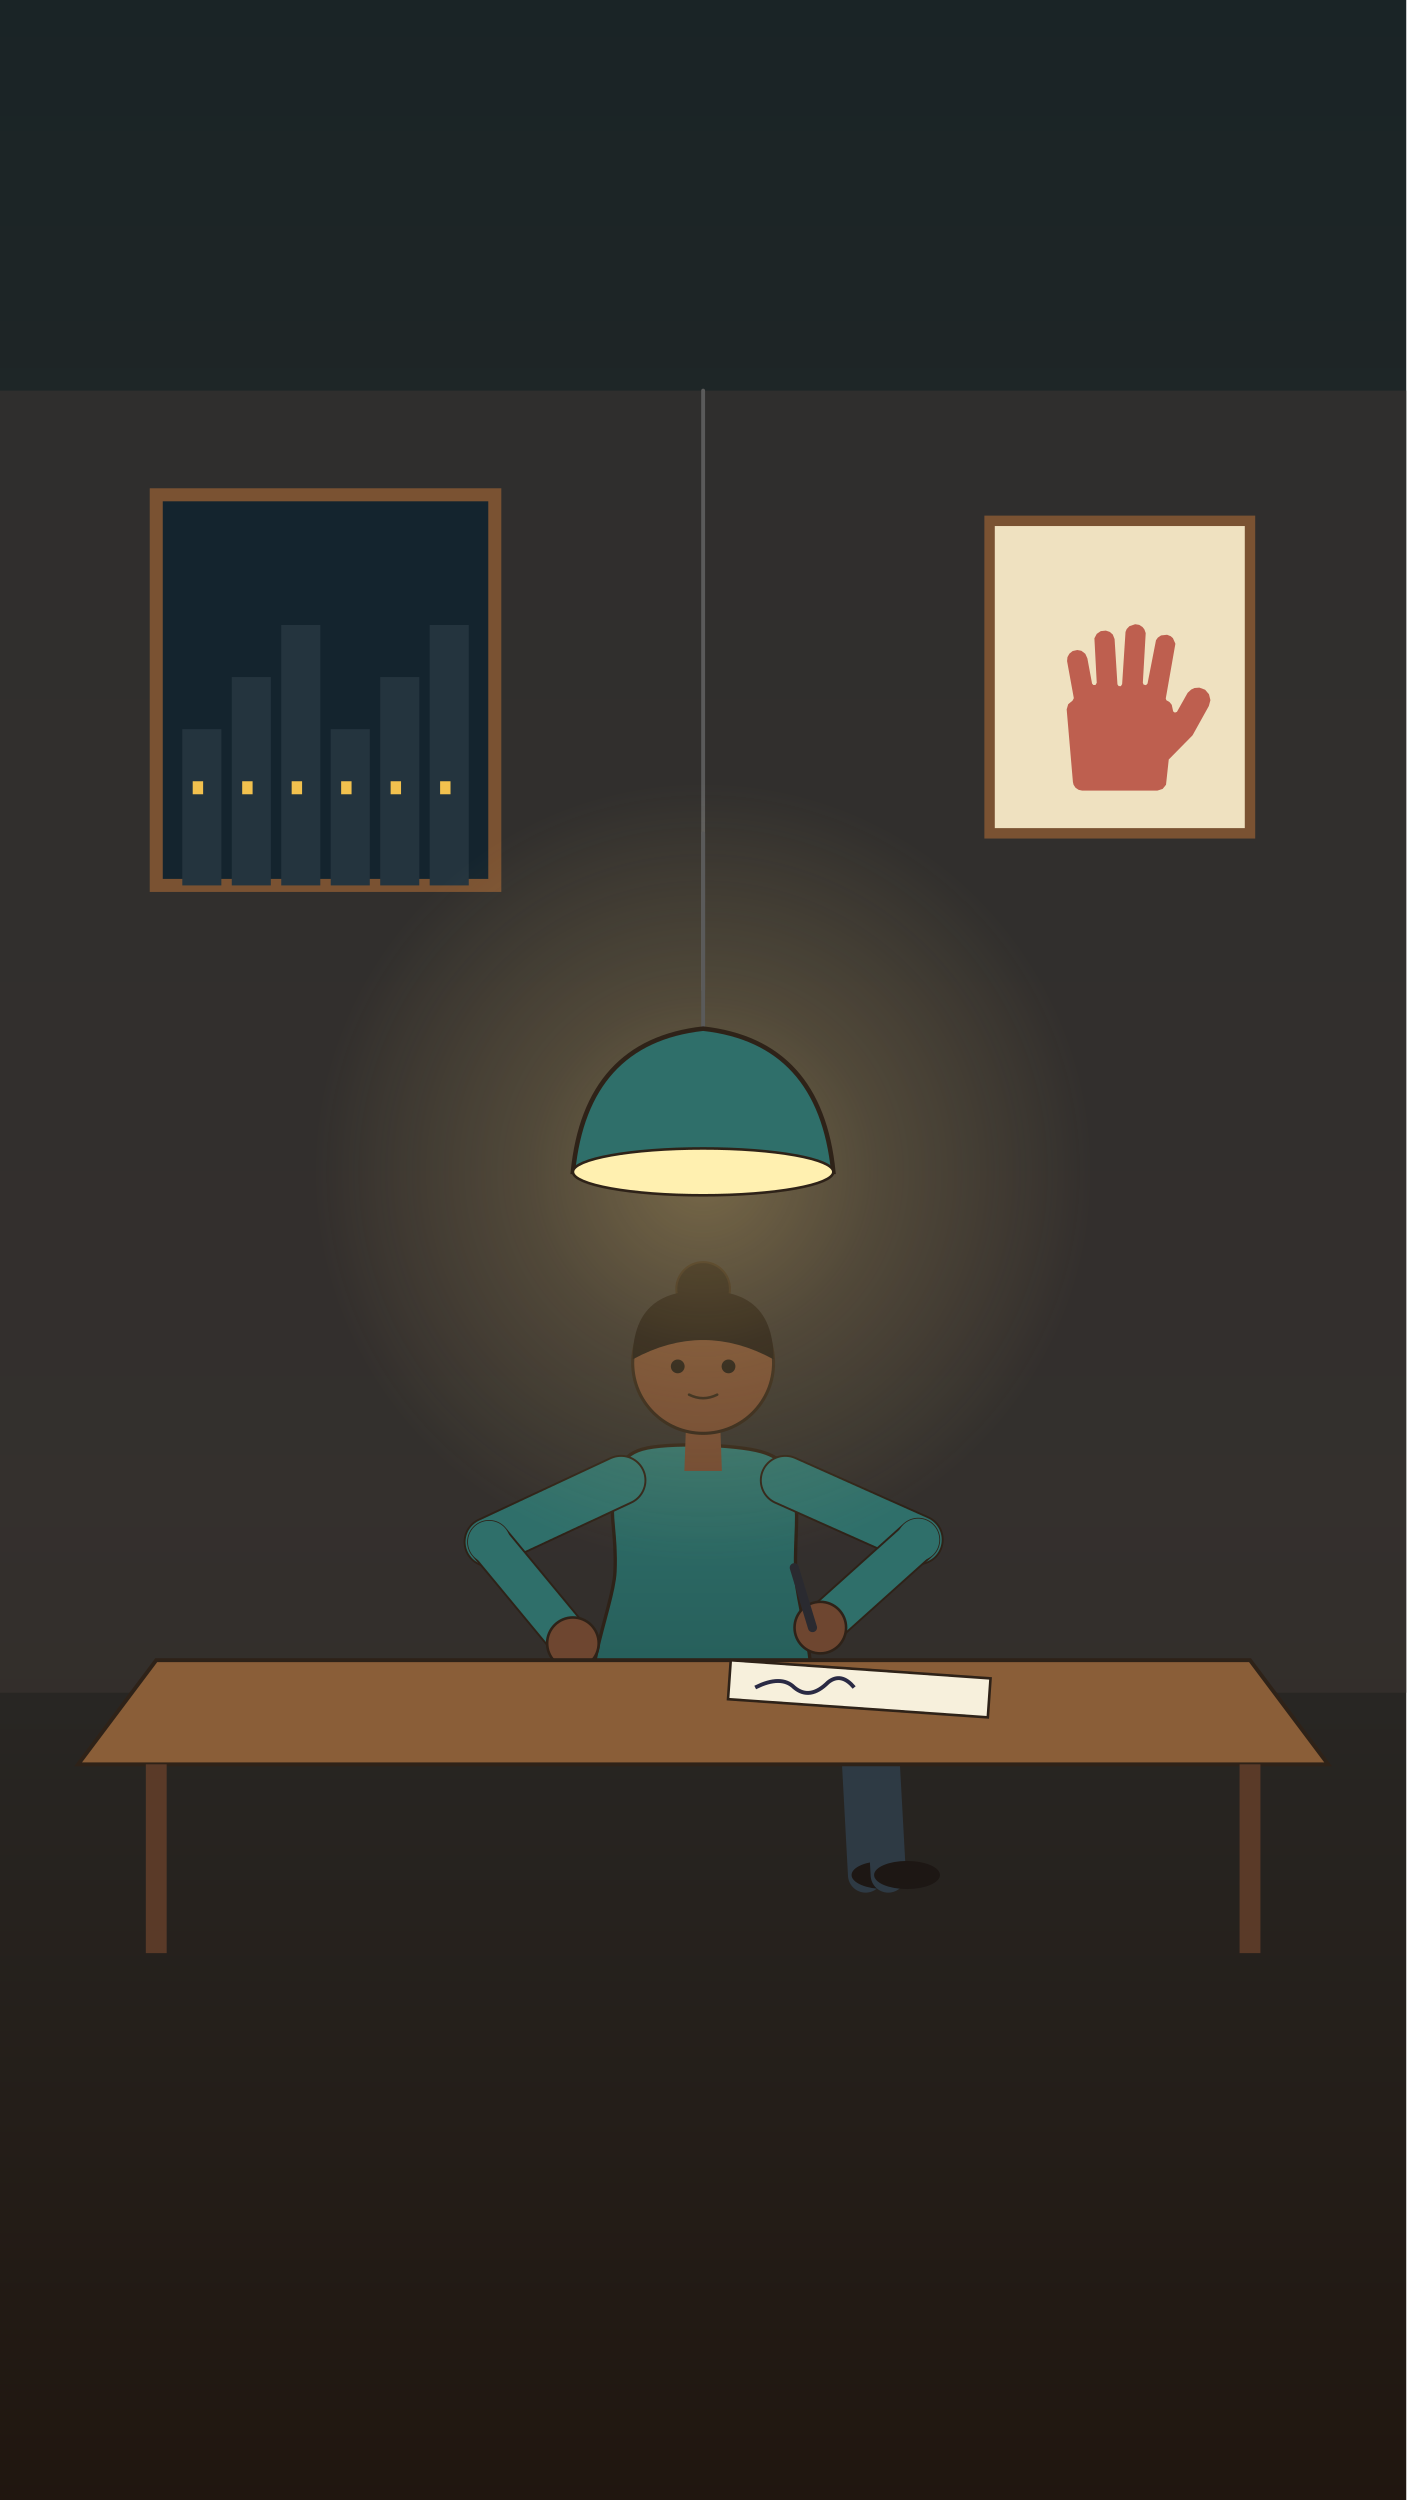
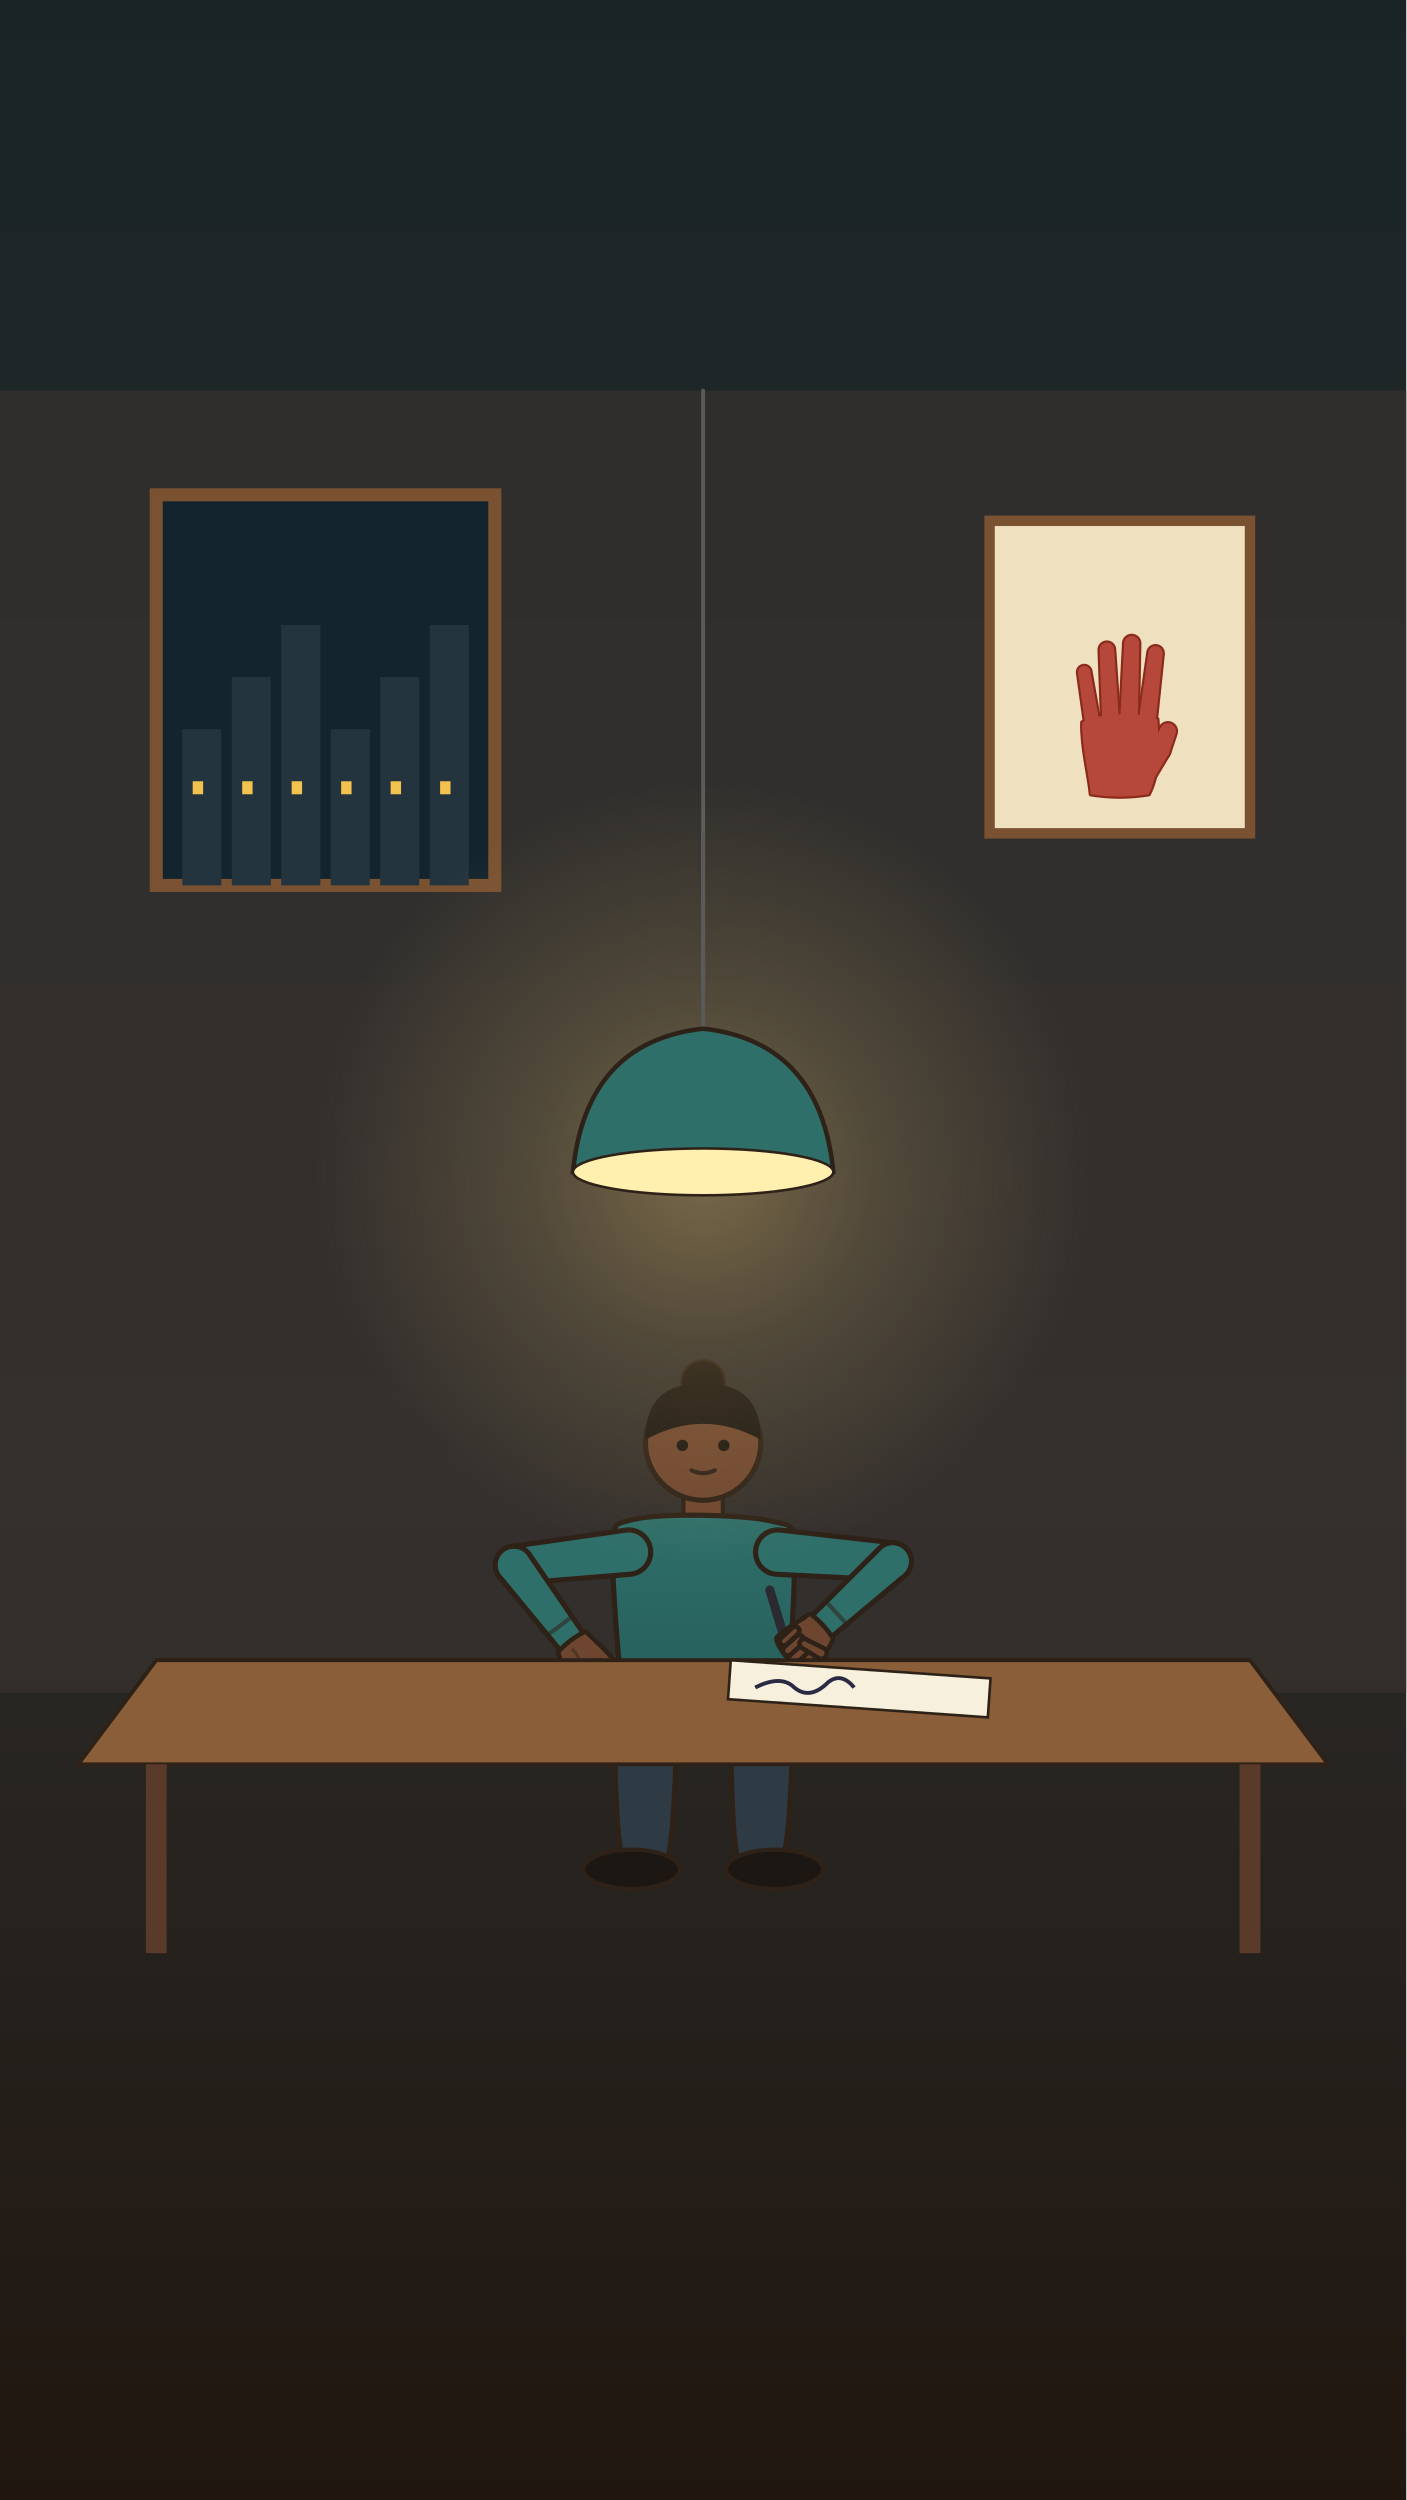
<svg xmlns="http://www.w3.org/2000/svg" viewBox="0 0 1080 1920" width="1080" height="1920">
  <defs>
    <linearGradient id="lg1" x1="0" y1="0" x2="0" y2="1">
      <stop offset="0" stop-color="#1a2426" />
      <stop offset="0.6" stop-color="#2a2a28" />
      <stop offset="1" stop-color="#20160f" />
    </linearGradient>
    <linearGradient id="lg2" x1="0" y1="0" x2="0" y2="1">
      <stop offset="0" stop-color="#2f6f6a" />
      <stop offset="1" stop-color="#245a56" />
    </linearGradient>
    <radialGradient id="rg3" cx="0.5" cy="0.5" r="0.5">
      <stop offset="0" stop-color="#f6d27a" stop-opacity="0.35" />
      <stop offset="0.45" stop-color="#f6d27a" stop-opacity="0.158" />
      <stop offset="1" stop-color="#f6d27a" stop-opacity="0" />
    </radialGradient>
  </defs>
  <rect x="0" y="0" width="1080" height="1920" fill="url(#lg1)" />
  <rect x="0" y="300" width="1080" height="1000" fill="#3a3430" opacity=".6" />
  <rect x="120" y="380" width="260" height="300" fill="#14242e" stroke="#7a5232" stroke-width="10" />
  <rect x="140" y="560" width="30" height="120" fill="#24343e" />
  <rect x="148" y="600" width="8" height="10" fill="#f2c14e" />
  <rect x="178" y="520" width="30" height="160" fill="#24343e" />
  <rect x="186" y="600" width="8" height="10" fill="#f2c14e" />
  <rect x="216" y="480" width="30" height="200" fill="#24343e" />
  <rect x="224" y="600" width="8" height="10" fill="#f2c14e" />
  <rect x="254" y="560" width="30" height="120" fill="#24343e" />
  <rect x="262" y="600" width="8" height="10" fill="#f2c14e" />
  <rect x="292" y="520" width="30" height="160" fill="#24343e" />
  <rect x="300" y="600" width="8" height="10" fill="#f2c14e" />
  <rect x="330" y="480" width="30" height="200" fill="#24343e" />
  <rect x="338" y="600" width="8" height="10" fill="#f2c14e" />
  <rect x="760" y="400" width="200" height="240" fill="#efe1c0" stroke="#7a5232" stroke-width="8" />
-   <path d="M823.7 538.1L820.4 540.8L819.2 544.8L824 600.6L824.5 602.7L826 605L828.4 606.6L831.2 607.2L888.8 607.2L892.9 605.9L895.5 602.7L897.6 583.3L915.9 564.7L928.4 542.2L929.6 537.7L928.5 533.2L925.5 529.7L921.1 528.1L917.3 528.4L914.8 529.6L912.1 532.1L903.9 546.7L902.3 547.3L901 546.4L899.9 541.3L898.2 539.2L895.8 537.8L895.3 536.5L902.7 494.4L900.8 490.1L899.1 488.6L896.3 487.5L891.7 488L889.2 489.7L887.8 491.7L881.3 525L880.1 526.2L878.3 525.8L877.7 524.4L879.9 486.2L878.9 483.4L877.4 481.5L874.9 479.9L871.8 479.4L867.4 480.9L865.3 483.1L864.4 485.3L861.8 525.4L860.8 527L859.1 526.9L858.2 525.6L856 490.8L854.6 487.3L852.3 485.3L849.3 484.3L845.4 484.7L842.3 486.8L840.5 490.2L842.3 524.4L841.3 526.1L839.7 526.1L838.7 525L835.1 505.6L833.5 502.1L830.5 499.8L827.4 499.2L823.8 500L821.3 502L819.8 504.7L819.5 507.7L824.7 536.2L823.7 538.1Z" fill="#b5483b" opacity=".85" />
+   <g transform="translate(860.0 610.0) rotate(0.00) scale(60.000)">
+     <g fill="#8a2a1a" stroke="#8a2a1a" stroke-width="0.056" stroke-linejoin="round">
+       <path d="M-0.370,0 C-0.111,0.04 0.111,0.04 0.370,0 C0.500,-0.25 0.510,-0.62 0.480,-0.960 C0.288,-1.050 -0.288,-1.050 -0.480,-0.920 C-0.490,-0.62 -0.390,-0.22 -0.370,0 Z" />
+       <path d="M0.462,-0.957 L0.549,-1.792 A0.092,0.092 0 0 0 0.366,-1.815 L0.248,-0.983 A0.107,0.107 0 0 0 0.462,-0.957 Z" />
+       <path d="M0.232,-0.996 L0.249,-1.936 A0.097,0.097 0 0 0 0.056,-1.943 L0.008,-1.004 A0.113,0.113 0 0 0 0.232,-0.996 Z" />
+       <path d="M-0.013,-0.986 L-0.073,-1.854 A0.092,0.092 0 0 0 -0.258,-1.844 L-0.227,-0.974 A0.107,0.107 0 0 0 -0.013,-0.986 Z" />
+       <path d="M-0.259,-0.914 L-0.378,-1.584 A0.08,0.08 0 0 0 -0.535,-1.559 L-0.441,-0.885 A0.092,0.092 0 0 0 -0.259,-0.914 Z" />
+       <path d="M0.452,-0.225 L0.616,-0.5 A0.117,0.117 0 0 0 0.421,-0.631 L0.228,-0.376 A0.135,0.135 0 0 0 0.452,-0.225 Z" />
+       <path d="M0.628,-0.521 L0.711,-0.768 A0.102,0.102 0 0 0 0.521,-0.845 L0.41,-0.609 A0.117,0.117 0 0 0 0.628,-0.521 Z" />
+     </g>
+     <g fill="#b5483b" stroke="none">
+       <path d="M-0.370,0 C-0.111,0.04 0.111,0.04 0.370,0 C0.500,-0.25 0.510,-0.62 0.480,-0.960 C0.288,-1.050 -0.288,-1.050 -0.480,-0.920 C-0.490,-0.62 -0.390,-0.22 -0.370,0 Z" />
+       <path d="M0.462,-0.957 L0.549,-1.792 A0.092,0.092 0 0 0 0.366,-1.815 L0.248,-0.983 A0.107,0.107 0 0 0 0.462,-0.957 Z" />
+       <path d="M0.232,-0.996 L0.249,-1.936 A0.097,0.097 0 0 0 0.056,-1.943 L0.008,-1.004 A0.113,0.113 0 0 0 0.232,-0.996 Z" />
+       <path d="M-0.013,-0.986 L-0.073,-1.854 A0.092,0.092 0 0 0 -0.258,-1.844 L-0.227,-0.974 A0.107,0.107 0 0 0 -0.013,-0.986 Z" />
+       <path d="M-0.259,-0.914 L-0.378,-1.584 A0.08,0.08 0 0 0 -0.535,-1.559 L-0.441,-0.885 A0.092,0.092 0 0 0 -0.259,-0.914 Z" />
+       <path d="M0.452,-0.225 L0.616,-0.5 A0.117,0.117 0 0 0 0.421,-0.631 L0.228,-0.376 A0.135,0.135 0 0 0 0.452,-0.225 Z" />
+       <path d="M0.628,-0.521 L0.711,-0.768 A0.102,0.102 0 0 0 0.521,-0.845 L0.41,-0.609 A0.117,0.117 0 0 0 0.628,-0.521 Z" />
+     </g>
+   </g>
  <g id="mv-breathe-kid32">
-     <path d="M518.4 1299.3L657.6 1306.5L664.8 1440" fill="none" stroke="#2e3a44" stroke-width="27.1" stroke-linecap="round" stroke-linejoin="round" />
-     <ellipse cx="679.3" cy="1440" rx="25.3" ry="10.8" fill="#1d1714" />
-     <path d="M561.6 1299.3L674.9 1306.5L682.2 1440" fill="none" stroke="#2e3a44" stroke-width="27.1" stroke-linecap="round" stroke-linejoin="round" />
-     <ellipse cx="696.6" cy="1440" rx="25.3" ry="10.8" fill="#1d1714" />
-     <path d="M493.2 1113C512.1 1107.5 565.2 1109.4 584.6 1114.9C604 1120.4 605.2 1130.6 609.6 1146C614 1161.4 610.4 1177.8 611 1207.3C611.5 1236.9 637.6 1304.1 612.9 1323.2C588.3 1342.3 486.6 1341.3 463.1 1321.9C439.7 1302.6 470.9 1236.1 472.3 1207.1C473.6 1178.1 467.9 1163.6 471.4 1147.9C474.9 1132.2 474.3 1118.6 493.2 1113Z" fill="url(#lg2)" stroke="#2e2218" stroke-width="2.6" stroke-linejoin="round" />
-     <g id="mv-chain-kid32L-1" data-pivot="603.1 1136.9" data-amp="5.4" data-per="1">
-       <line x1="603.1" y1="1136.9" x2="705.2" y2="1182.5" stroke="#2e2218" stroke-width="39.1" stroke-linecap="round" />
-       <line x1="603.1" y1="1136.9" x2="705.2" y2="1182.5" stroke="#2f6f6a" stroke-width="36.1" stroke-linecap="round" />
-       <g id="mv-chain-kid32L-2" data-pivot="705.2 1182.5" data-amp="9" data-per="1">
-         <line x1="705.2" y1="1182.5" x2="630" y2="1250" stroke="#2e2218" stroke-width="33.7" stroke-linecap="round" />
-         <line x1="705.2" y1="1182.5" x2="630" y2="1250" stroke="#2f6f6a" stroke-width="30.7" stroke-linecap="round" />
-         <circle cx="705.2" cy="1182.5" r="16.2" fill="#2f6f6a" />
-         <circle cx="630" cy="1250" r="19.8" fill="#6e4630" stroke="#2e2218" stroke-width="2" />
-         <line x1="624" y1="1250" x2="610" y2="1204" stroke="#2a2a30" stroke-width="7" stroke-linecap="round" />
+     <path d="M475.5 1298.4C484.2 1291.7 516.9 1291.9 524.3 1298.4C531.8 1305 522.4 1315.4 520.2 1337.6C518.1 1359.8 518.1 1416 511.3 1431.5C504.5 1447.1 485.8 1446.4 479.3 1430.8C472.7 1415.3 472.6 1360.2 472 1338.1C471.3 1316 466.7 1305 475.5 1298.4Z" fill="#2e3a44" stroke="#2e2218" stroke-width="4" stroke-linejoin="round" />
+     <ellipse cx="485.1" cy="1435.6" rx="37.2" ry="15.1" fill="#1d1714" stroke="#2e2218" stroke-width="3.2" />
+     <path d="M555.2 1298.4C562.4 1291.7 595.1 1291.9 604 1298.4C613 1305 609.5 1315.4 608.8 1337.6C608.1 1359.8 606.7 1416 599.9 1431.5C593 1447.1 574.4 1446.4 567.8 1430.8C561.3 1415.3 562.6 1360.2 560.5 1338.1C558.4 1316 547.9 1305 555.2 1298.4Z" fill="#2e3a44" stroke="#2e2218" stroke-width="4" stroke-linejoin="round" />
+     <ellipse cx="594.9" cy="1435.6" rx="37.2" ry="15.1" fill="#1d1714" stroke="#2e2218" stroke-width="3.2" />
+     <path d="M524.9 1134.5L524.9 1178.7L555.1 1178.7L555.1 1134.5Z" fill="#6e4630" stroke="#2e2218" stroke-width="3.2" />
+     <path d="M487.5 1166.7C507.5 1161.9 570.7 1163.1 591 1167.9C611.4 1172.6 607.8 1168.6 609.7 1195.3C611.7 1222.1 604 1307.4 602.5 1328.1C601 1348.9 621.7 1321.2 600.7 1319.6C579.8 1318 496.9 1317.3 476.7 1318.7C456.5 1320.1 480.6 1348.4 479.6 1328C478.6 1307.6 469.6 1223.5 470.9 1196.6C472.2 1169.7 467.5 1171.4 487.5 1166.7Z" fill="url(#lg2)" stroke="#2e2218" stroke-width="4" stroke-linejoin="round" />
+     <g id="mv-nod-kid32">
+       <circle cx="540" cy="1107.9" r="44.3" fill="#6e4630" stroke="#2e2218" stroke-width="4" />
+       <circle cx="540" cy="1061.4" r="16.8" fill="#1d1714" stroke="#2e2218" stroke-width="1.6" />
+       <path d="M495.7 1105.7Q495.7 1061.4 540 1062.7Q584.3 1061.4 584.3 1105.7Q540 1081.3 495.7 1105.7Z" fill="#1d1714" />
+       <circle cx="524.1" cy="1110.1" r="4.4" fill="#1d1714" />
+       <circle cx="555.9" cy="1110.1" r="4.4" fill="#1d1714" />
+       <path d="M531.1 1129.2Q540 1133.6 548.9 1129.2" fill="none" stroke="#2e2218" stroke-width="3.2" stroke-linecap="round" />
+     </g>
+     <g class="mv mv-limb-kid32L-1" data-pivot="597.3 1192.0">
+       <path d="M596.077,1207.038 L684.565,1211.522 A12.345,12.345 0 0 0 686.568,1186.913 L598.52,1177.026 A15.055,15.055 0 0 0 596.077,1207.038 Z" fill="#2e2218" stroke="#2e2218" stroke-width="7.97" stroke-linejoin="round" />
+       <path d="M596.077,1207.038 L684.565,1211.522 A12.345,12.345 0 0 0 686.568,1186.913 L598.52,1177.026 A15.055,15.055 0 0 0 596.077,1207.038 Z" fill="#2f6f6a" stroke="none" />
+       <g class="mv mv-limb-kid32L-2" data-pivot="685.6 1199.2">
+         <line x1="605.2" y1="1267.2" x2="591.2" y2="1221.2" stroke="#2a2a30" stroke-width="7" stroke-linecap="round" />
+         <path d="M677.238,1190.105 L627.845,1239.372 A9.299,9.299 0 0 0 640.392,1253.1 L693.895,1208.33 A12.345,12.345 0 0 0 677.238,1190.105 Z" fill="#2e2218" stroke="#2e2218" stroke-width="7.97" stroke-linejoin="round" />
+         <path d="M677.238,1190.105 L627.845,1239.372 A9.299,9.299 0 0 0 640.392,1253.1 L693.895,1208.33 A12.345,12.345 0 0 0 677.238,1190.105 Z" fill="#2f6f6a" stroke="none" />
+         <circle cx="685.6" cy="1199.2" r="12.3" fill="#2f6f6a" stroke="none" />
+         <path d="M635.5,1231.2 L649.3,1246.3" stroke="#2e2218" stroke-width="3.19" stroke-linecap="round" opacity=".55" />
+         <g transform="translate(630.0 1250.0) rotate(227.58) scale(31.882)">
+           <g fill="#2e2218" stroke="#2e2218" stroke-width="0.225" stroke-linejoin="round">
+             <path d="M0.370,0 C0.111,0.04 -0.111,0.04 -0.370,0 C-0.500,-0.25 -0.510,-0.62 -0.480,-0.960 C-0.288,-1.050 0.288,-1.050 0.480,-0.920 C0.490,-0.62 0.390,-0.22 0.370,0 Z" />
+           </g>
+           <g fill="#6e4630" stroke="none">
+             <path d="M0.370,0 C0.111,0.04 -0.111,0.04 -0.370,0 C-0.500,-0.25 -0.510,-0.62 -0.480,-0.960 C-0.288,-1.050 0.288,-1.050 0.480,-0.920 C0.490,-0.62 0.390,-0.22 0.370,0 Z" />
+           </g>
+           <path d="M-0.473,-0.94 L-0.473,-0.57 A0.118,0.118 0 0 0 -0.237,-0.57 L-0.237,-0.94 A0.118,0.118 0 0 0 -0.473,-0.94 Z" fill="#6e4630" stroke="#2e2218" stroke-width="0.113" stroke-linejoin="round" />
+           <path d="M-0.244,-0.97 L-0.244,-0.6 A0.124,0.124 0 0 0 0.004,-0.6 L0.004,-0.97 A0.124,0.124 0 0 0 -0.244,-0.97 Z" fill="#6e4630" stroke="#2e2218" stroke-width="0.113" stroke-linejoin="round" />
+           <path d="M0.002,-0.95 L0.002,-0.58 A0.118,0.118 0 0 0 0.238,-0.58 L0.238,-0.95 A0.118,0.118 0 0 0 0.002,-0.95 Z" fill="#6e4630" stroke="#2e2218" stroke-width="0.113" stroke-linejoin="round" />
+           <path d="M0.248,-0.87 L0.248,-0.5 A0.102,0.102 0 0 0 0.452,-0.5 L0.452,-0.87 A0.102,0.102 0 0 0 0.248,-0.87 Z" fill="#6e4630" stroke="#2e2218" stroke-width="0.113" stroke-linejoin="round" />
+           <path d="M-0.427,-0.272 L0.016,-0.441 A0.115,0.115 0 0 0 -0.056,-0.659 L-0.513,-0.528 A0.135,0.135 0 0 0 -0.427,-0.272 Z" fill="#6e4630" stroke="#2e2218" stroke-width="0.113" stroke-linejoin="round" />
+         </g>
      </g>
    </g>
-     <g id="mv-chain-kid32R-1" data-pivot="476.9 1136.9" data-amp="1.2" data-per="1">
-       <line x1="476.9" y1="1136.9" x2="375.6" y2="1184.2" stroke="#2e2218" stroke-width="39.1" stroke-linecap="round" />
-       <line x1="476.9" y1="1136.9" x2="375.6" y2="1184.2" stroke="#2f6f6a" stroke-width="36.1" stroke-linecap="round" />
-       <g id="mv-chain-kid32R-2" data-pivot="375.6 1184.2" data-amp="2" data-per="1">
-         <line x1="375.6" y1="1184.2" x2="440" y2="1262" stroke="#2e2218" stroke-width="33.7" stroke-linecap="round" />
-         <line x1="375.6" y1="1184.2" x2="440" y2="1262" stroke="#2f6f6a" stroke-width="30.7" stroke-linecap="round" />
-         <circle cx="375.6" cy="1184.2" r="16.2" fill="#2f6f6a" />
-         <circle cx="440" cy="1262" r="19.8" fill="#6e4630" stroke="#2e2218" stroke-width="2" />
+     <g class="mv mv-limb-kid32R-1" data-pivot="482.7 1192.0">
+       <path d="M481.026,1177.07 L393.318,1189.618 A12.345,12.345 0 0 0 396.065,1214.155 L484.377,1206.994 A15.055,15.055 0 0 0 481.026,1177.07 Z" fill="#2e2218" stroke="#2e2218" stroke-width="7.97" stroke-linejoin="round" />
+       <path d="M481.026,1177.07 L393.318,1189.618 A12.345,12.345 0 0 0 396.065,1214.155 L484.377,1206.994 A15.055,15.055 0 0 0 481.026,1177.07 Z" fill="#2f6f6a" stroke="none" />
+       <g class="mv mv-limb-kid32R-2" data-pivot="394.7 1201.9">
+         <path d="M384.833,1209.317 L429.216,1263.141 A9.299,9.299 0 0 0 444.068,1251.948 L404.55,1194.456 A12.345,12.345 0 0 0 384.833,1209.317 Z" fill="#2e2218" stroke="#2e2218" stroke-width="7.97" stroke-linejoin="round" />
+         <path d="M384.833,1209.317 L429.216,1263.141 A9.299,9.299 0 0 0 444.068,1251.948 L404.55,1194.456 A12.345,12.345 0 0 0 384.833,1209.317 Z" fill="#2f6f6a" stroke="none" />
+         <circle cx="394.7" cy="1201.9" r="12.3" fill="#2f6f6a" stroke="none" />
+         <path d="M421.8,1254.8 L438.1,1242.5" stroke="#2e2218" stroke-width="3.19" stroke-linecap="round" opacity=".55" />
+         <g transform="translate(440.0 1262.0) rotate(142.99) scale(31.882)">
+           <g fill="#2e2218" stroke="#2e2218" stroke-width="0.225" stroke-linejoin="round">
+             <path d="M-0.370,0 C-0.111,0.04 0.111,0.04 0.370,0 C0.500,-0.25 0.510,-0.62 0.480,-0.960 C0.288,-1.050 -0.288,-1.050 -0.480,-0.920 C-0.490,-0.62 -0.390,-0.22 -0.370,0 Z" />
+             <path d="M0.463,-0.967 L0.469,-1.807 A0.092,0.092 0 0 0 0.285,-1.812 L0.247,-0.973 A0.107,0.107 0 0 0 0.463,-0.967 Z" />
+             <path d="M0.233,-0.999 L0.225,-1.939 A0.097,0.097 0 0 0 0.032,-1.941 L0.007,-1.001 A0.113,0.113 0 0 0 0.233,-0.999 Z" />
+             <path d="M-0.013,-0.981 L-0.035,-1.851 A0.092,0.092 0 0 0 -0.22,-1.849 L-0.228,-0.979 A0.107,0.107 0 0 0 -0.013,-0.981 Z" />
+             <path d="M-0.258,-0.902 L-0.288,-1.582 A0.08,0.08 0 0 0 -0.447,-1.578 L-0.443,-0.898 A0.092,0.092 0 0 0 -0.258,-0.902 Z" />
+             <path d="M0.465,-0.249 L0.569,-0.553 A0.117,0.117 0 0 0 0.351,-0.641 L0.215,-0.351 A0.135,0.135 0 0 0 0.465,-0.249 Z" />
+             <path d="M0.576,-0.576 L0.606,-0.835 A0.102,0.102 0 0 0 0.404,-0.871 L0.344,-0.617 A0.117,0.117 0 0 0 0.576,-0.576 Z" />
+           </g>
+           <g fill="#6e4630" stroke="none">
+             <path d="M-0.370,0 C-0.111,0.04 0.111,0.04 0.370,0 C0.500,-0.25 0.510,-0.62 0.480,-0.960 C0.288,-1.050 -0.288,-1.050 -0.480,-0.920 C-0.490,-0.62 -0.390,-0.22 -0.370,0 Z" />
+             <path d="M0.463,-0.967 L0.469,-1.807 A0.092,0.092 0 0 0 0.285,-1.812 L0.247,-0.973 A0.107,0.107 0 0 0 0.463,-0.967 Z" />
+             <path d="M0.233,-0.999 L0.225,-1.939 A0.097,0.097 0 0 0 0.032,-1.941 L0.007,-1.001 A0.113,0.113 0 0 0 0.233,-0.999 Z" />
+             <path d="M-0.013,-0.981 L-0.035,-1.851 A0.092,0.092 0 0 0 -0.22,-1.849 L-0.228,-0.979 A0.107,0.107 0 0 0 -0.013,-0.981 Z" />
+             <path d="M-0.258,-0.902 L-0.288,-1.582 A0.08,0.08 0 0 0 -0.447,-1.578 L-0.443,-0.898 A0.092,0.092 0 0 0 -0.258,-0.902 Z" />
+             <path d="M0.465,-0.249 L0.569,-0.553 A0.117,0.117 0 0 0 0.351,-0.641 L0.215,-0.351 A0.135,0.135 0 0 0 0.465,-0.249 Z" />
+             <path d="M0.576,-0.576 L0.606,-0.835 A0.102,0.102 0 0 0 0.404,-0.871 L0.344,-0.617 A0.117,0.117 0 0 0 0.576,-0.576 Z" />
+           </g>
+           <g fill="none" stroke="#2e2218" stroke-width="0.079" stroke-linecap="round" opacity=".45">
+             <path d="M-0.300,-0.70 Q0.000,-0.62 0.220,-0.74" />
+             <path d="M0.220,-0.52 Q0.050,-0.36 0.100,-0.12" />
+           </g>
+         </g>
      </g>
-     </g>
-     <g id="mv-nod-kid32">
-       <path d="M525.6 1129.7L527.4 1079.2L552.6 1079.2L554.4 1129.7Z" fill="#6e4630" />
-       <circle cx="540" cy="1046.7" r="54.1" fill="#6e4630" stroke="#2e2218" stroke-width="2.4" />
-       <circle cx="540" cy="989.9" r="20.6" fill="#1d1714" stroke="#2e2218" stroke-width="1.6" />
-       <path d="M485.9 1044Q485.9 989.9 540 991.5Q594.1 989.9 594.1 1044Q540 1014.3 485.9 1044Z" fill="#1d1714" />
-       <circle cx="520.5" cy="1049.4" r="5.3" fill="#1d1714" />
-       <circle cx="559.5" cy="1049.4" r="5.3" fill="#1d1714" />
-       <path d="M529.2 1071.1Q540 1076.5 550.8 1071.1" fill="none" stroke="#2e2218" stroke-width="2" stroke-linecap="round" />
    </g>
  </g>
  <path d="M120 1275L960 1275L1020 1355L60 1355Z" fill="#8a5e38" stroke="#2e2218" stroke-width="3" />
  <path d="M120 1355V1500M960 1355V1500" fill="none" stroke="#5a3a28" stroke-width="16" />
  <rect x="560" y="1282" width="200" height="30" fill="#f7f0dc" stroke="#2e2218" stroke-width="2" transform="rotate(4 660 1296)" />
  <path d="M580 1296q20 -10 30 0q12 10 26 -4q10 -8 20 4" fill="none" stroke="#2a2a44" stroke-width="3" />
  <line x1="540" y1="300" x2="540" y2="760" stroke="#5a5a5a" stroke-width="3" stroke-linecap="round" />
  <circle cx="540" cy="900" r="300" fill="url(#rg3)" />
  <g id="mv-core-sway">
    <line x1="540" y1="640" x2="540" y2="790" stroke="#5a5a5a" stroke-width="3" stroke-linecap="round" />
    <path d="M440 900Q450 800 540 790Q630 800 640 900Z" fill="#2f6f6a" stroke="#2e2218" stroke-width="3.5" />
    <ellipse cx="540" cy="900" rx="100" ry="18" fill="#fff0b0" stroke="#2e2218" stroke-width="2" />
  </g>
</svg>
